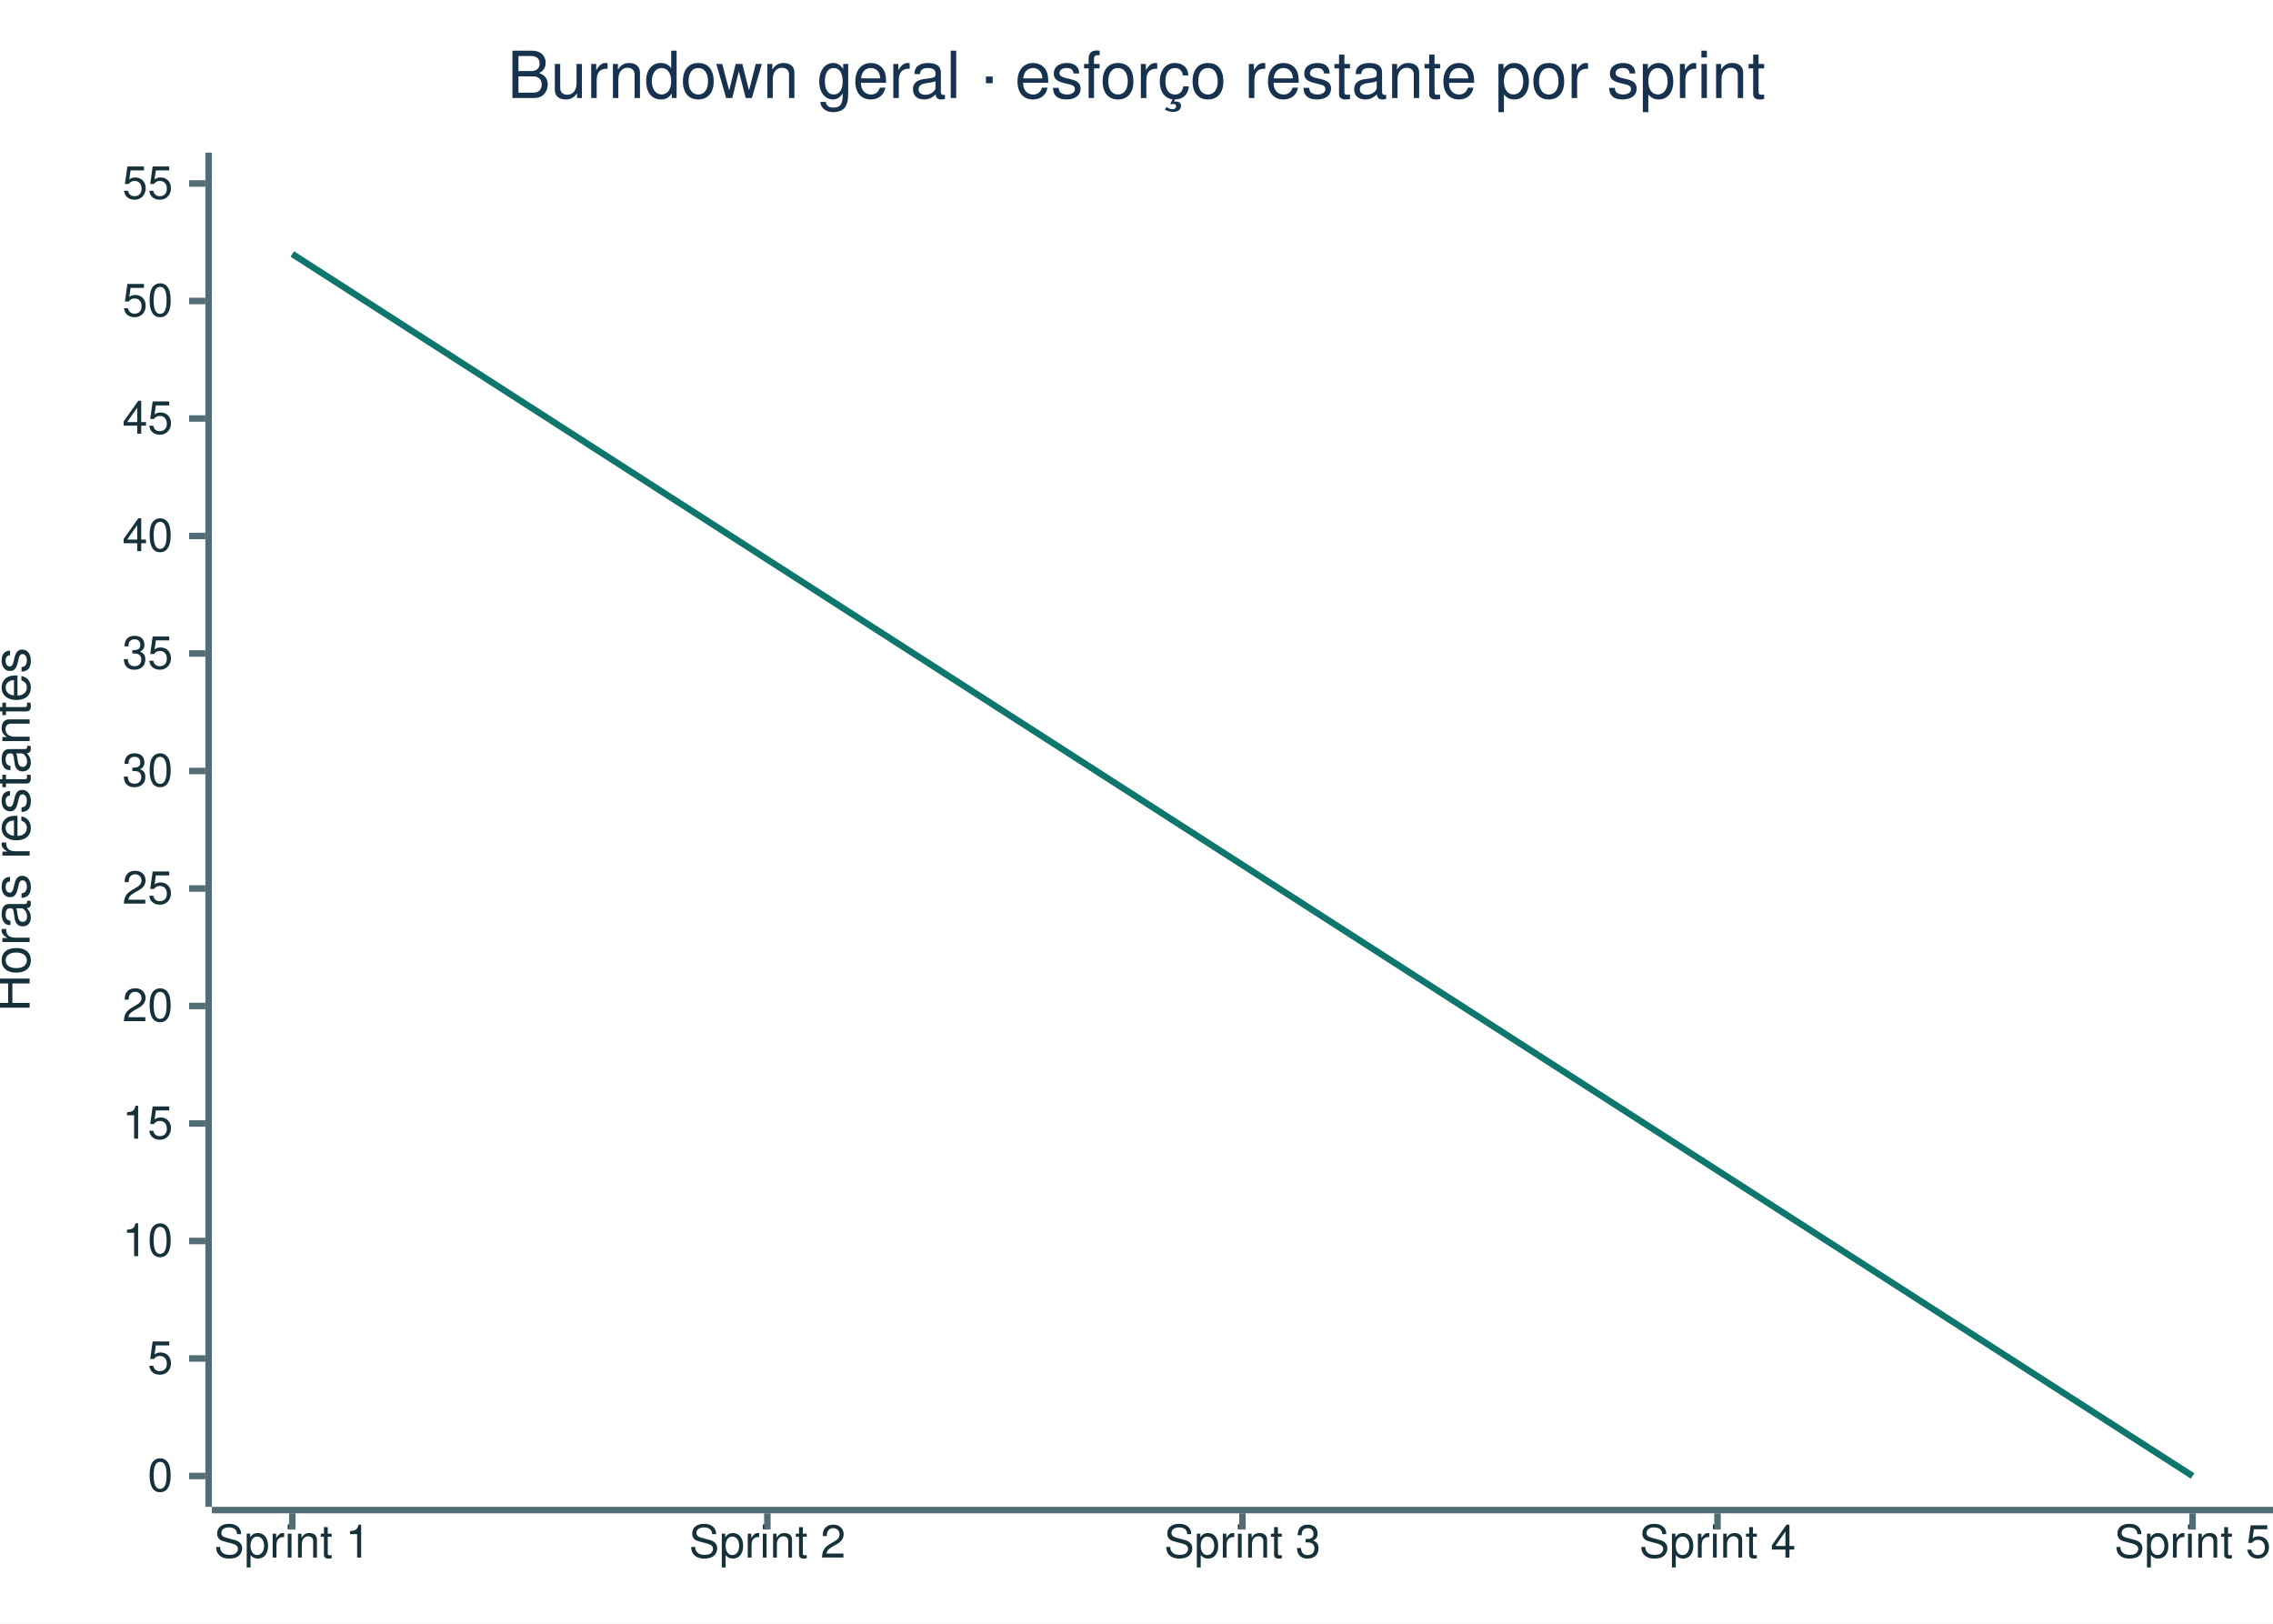
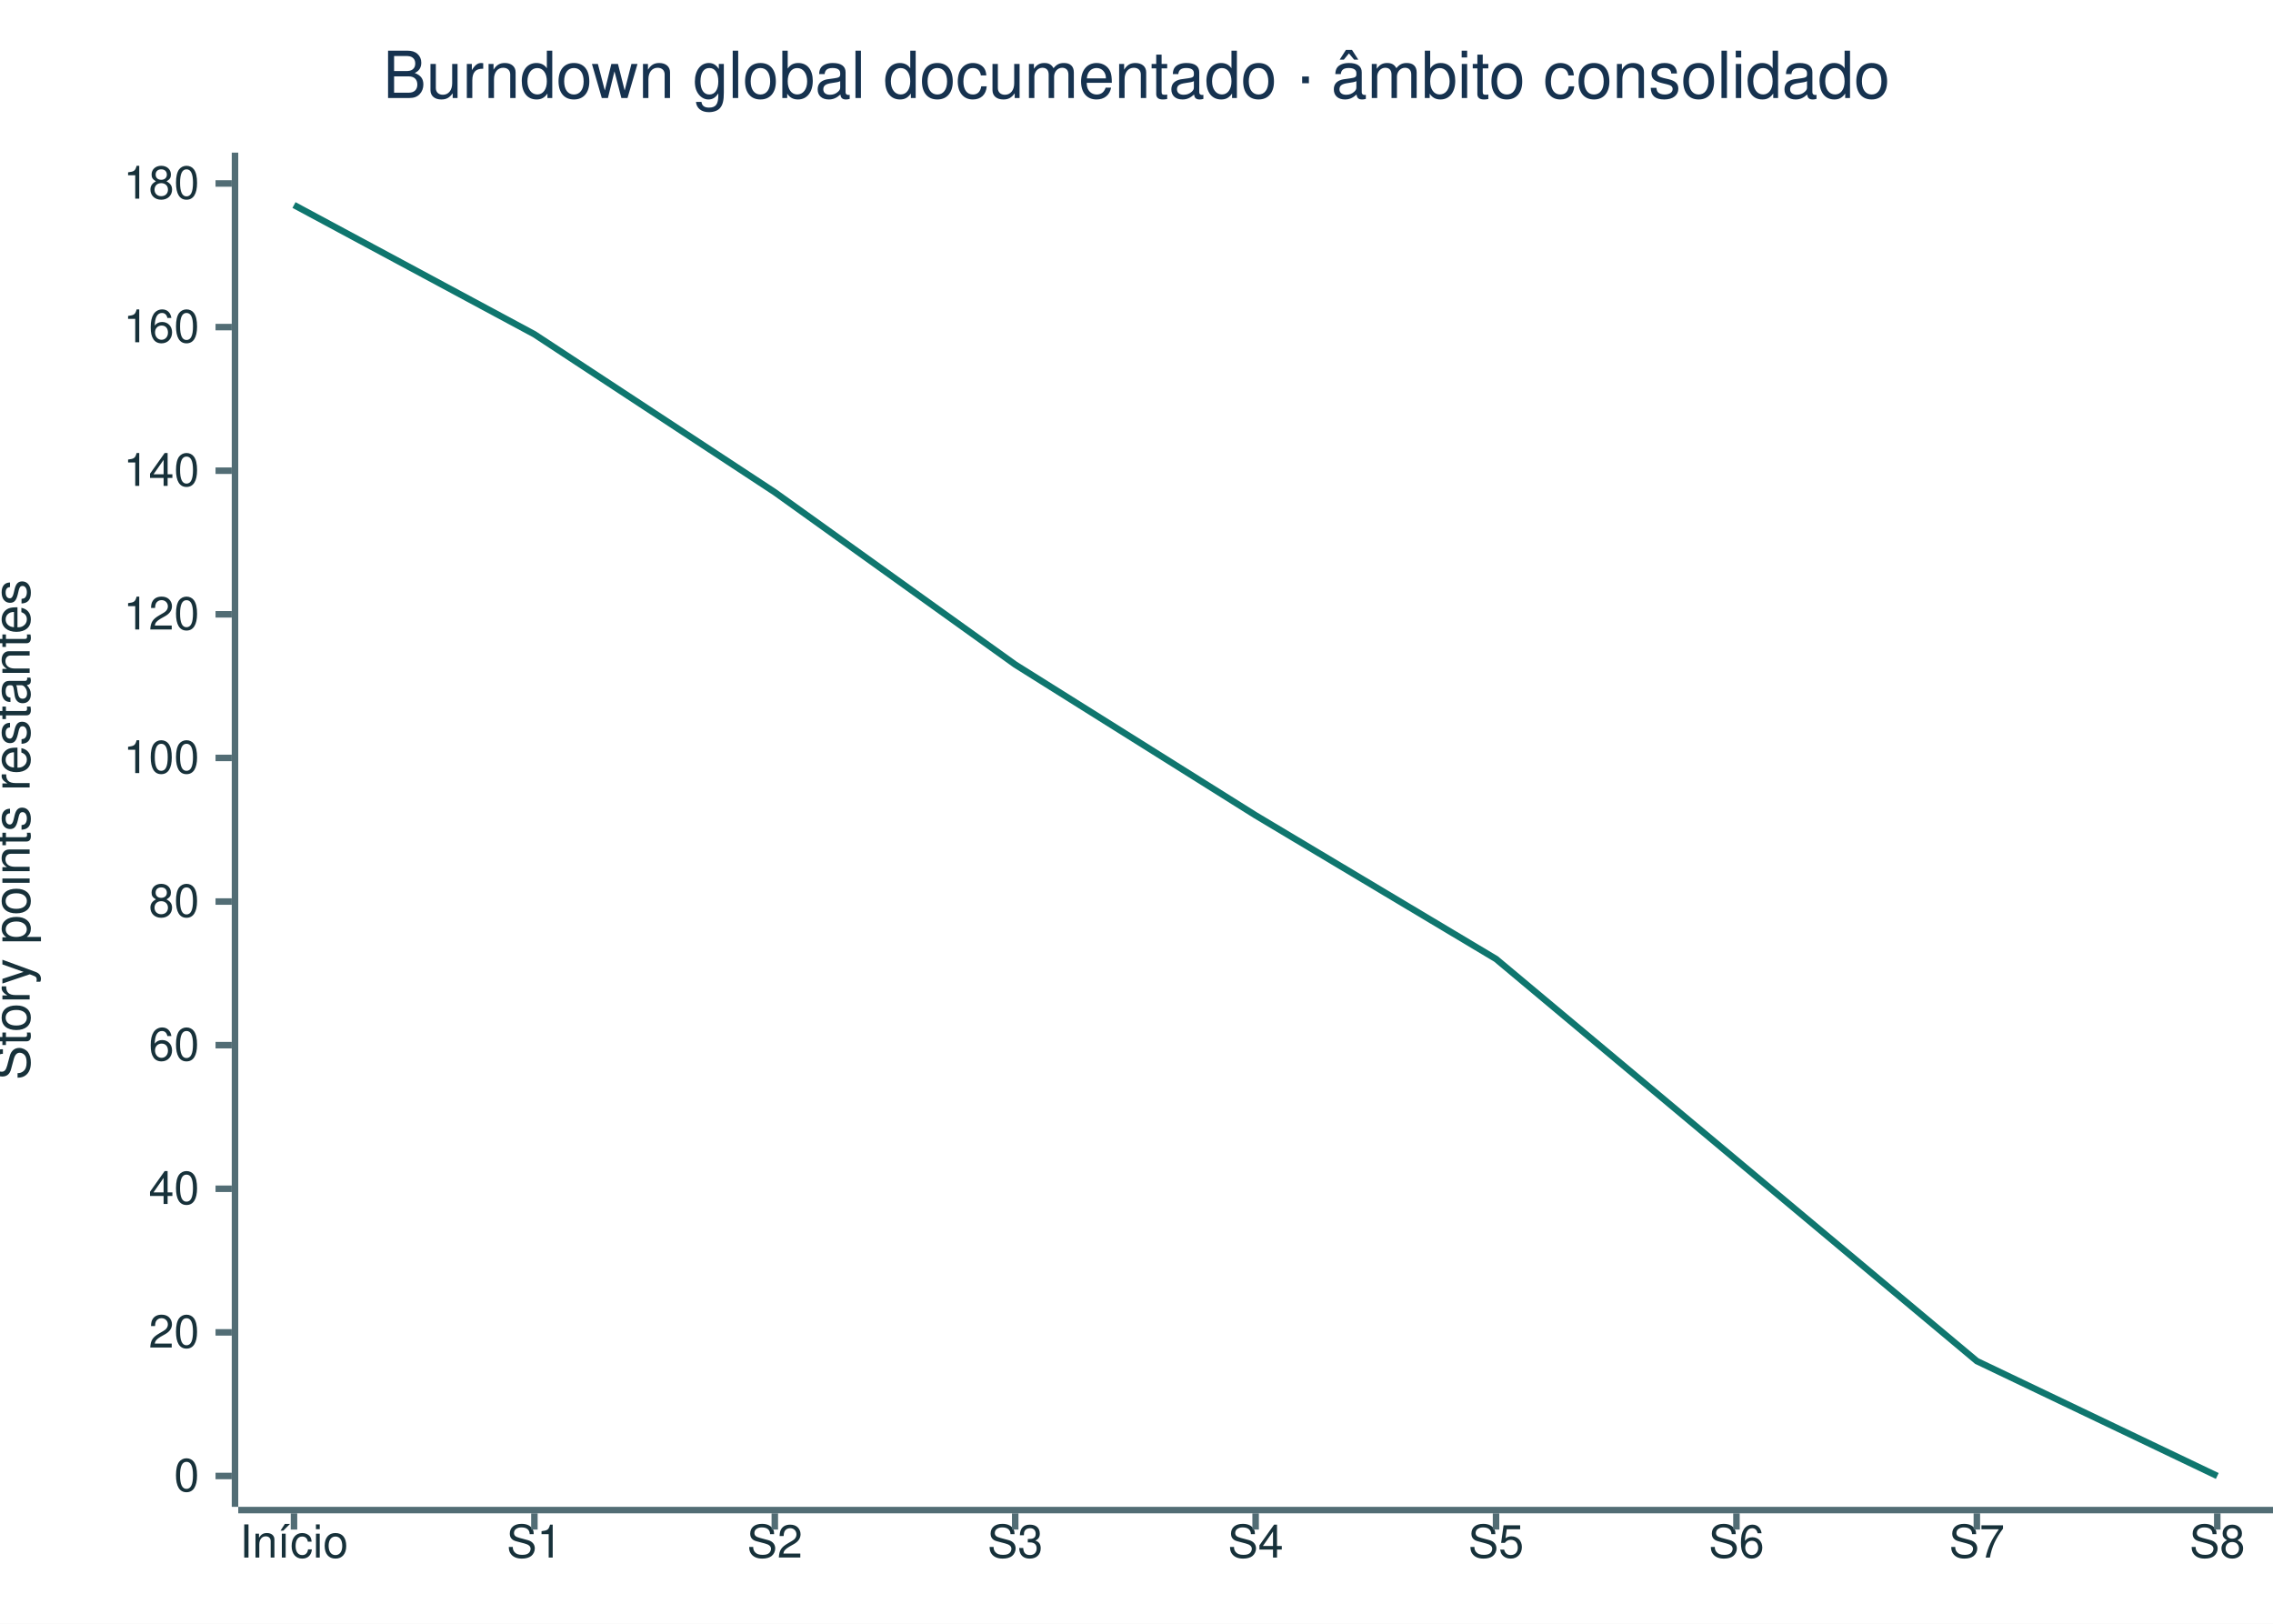
<svg xmlns="http://www.w3.org/2000/svg" id="my-svg" width="100%" style="max-width: 700px; background-color: white;" viewBox="0 0 700 500" role="graphics-document document" aria-roledescription="xychart">
  <style>#my-svg{font-family:Aptos,Avenir Next,Helvetica,Arial,sans-serif;font-size:17px;fill:#17313A;}@keyframes edge-animation-frame{from{stroke-dashoffset:0;}}@keyframes dash{to{stroke-dashoffset:0;}}#my-svg .edge-animation-slow{stroke-dasharray:9,5!important;stroke-dashoffset:900;animation:dash 50s linear infinite;stroke-linecap:round;}#my-svg .edge-animation-fast{stroke-dasharray:9,5!important;stroke-dashoffset:900;animation:dash 20s linear infinite;stroke-linecap:round;}#my-svg .error-icon{fill:#FFF3D6;}#my-svg .error-text{fill:#17313A;stroke:#17313A;}#my-svg .edge-thickness-normal{stroke-width:1px;}#my-svg .edge-thickness-thick{stroke-width:3.5px;}#my-svg .edge-pattern-solid{stroke-dasharray:0;}#my-svg .edge-thickness-invisible{stroke-width:0;fill:none;}#my-svg .edge-pattern-dashed{stroke-dasharray:3;}#my-svg .edge-pattern-dotted{stroke-dasharray:2;}#my-svg .marker{fill:#526D75;stroke:#526D75;}#my-svg .marker.cross{stroke:#526D75;}#my-svg svg{font-family:Aptos,Avenir Next,Helvetica,Arial,sans-serif;font-size:17px;}#my-svg p{margin:0;}#my-svg .node .neo-node{stroke:#0F766E;}#my-svg [data-look="neo"].node rect,#my-svg [data-look="neo"].cluster rect,#my-svg [data-look="neo"].node polygon{stroke:url(#my-svg-gradient);filter:drop-shadow( 1px 2px 2px rgba(185,185,185,1));}#my-svg [data-look="neo"].swimlane.cluster rect{filter:none;}#my-svg [data-look="neo"].node path{stroke:url(#my-svg-gradient);stroke-width:1px;}#my-svg [data-look="neo"].node .outer-path{filter:drop-shadow( 1px 2px 2px rgba(185,185,185,1));}#my-svg [data-look="neo"].node .neo-line path{stroke:#0F766E;filter:none;}#my-svg [data-look="neo"].node circle{stroke:url(#my-svg-gradient);filter:drop-shadow( 1px 2px 2px rgba(185,185,185,1));}#my-svg [data-look="neo"].node circle .state-start{fill:#000000;}#my-svg [data-look="neo"].icon-shape .icon{fill:url(#my-svg-gradient);filter:drop-shadow( 1px 2px 2px rgba(185,185,185,1));}#my-svg [data-look="neo"].icon-shape .icon-neo path{stroke:url(#my-svg-gradient);filter:drop-shadow( 1px 2px 2px rgba(185,185,185,1));}#my-svg :root{--mermaid-font-family:"trebuchet ms",verdana,arial,sans-serif;}</style>
  <g />
  <g class="main">
    <rect width="700" height="500" class="background" fill="#FFFFFF" />
    <g class="chart-title">
-       <text x="0" y="0" fill="#16324F" font-size="20" dominant-baseline="middle" text-anchor="middle" transform="translate(350, 23.5) rotate(0)">Burndown geral · esforço restante por sprint</text>
+       <text x="0" y="0" fill="#16324F" font-size="20" dominant-baseline="middle" text-anchor="middle" transform="translate(350, 23.5) rotate(0)">Burndown global documentado · âmbito consolidado</text>
    </g>
    <g class="plot">
      <g class="line-plot-0">
-         <path d="M90.016,78.209L236.32,172.282L382.625,266.355L528.93,360.427L675.234,454.5" fill="none" stroke="#0F766E" stroke-width="2" />
+         <path d="M90.539,63.133L164.576,102.933L238.613,151.578L312.65,204.644L386.688,251.078L460.725,295.3L534.762,357.211L608.799,419.122L682.836,454.5" fill="none" stroke="#0F766E" stroke-width="2" />
      </g>
    </g>
    <g class="bottom-axis">
      <g class="axis-line">
-         <path d="M 65.25,465 L 700,465" fill="none" stroke="#526D75" stroke-width="2" />
+         <path d="M 73.375,465 L 700,465" fill="none" stroke="#526D75" stroke-width="2" />
      </g>
      <g class="label">
-         <text x="0" y="0" fill="#17313A" font-size="14" dominant-baseline="text-before-edge" text-anchor="middle" transform="translate(90.01563, 476) rotate(0)">Sprint 1</text>
-         <text x="0" y="0" fill="#17313A" font-size="14" dominant-baseline="text-before-edge" text-anchor="middle" transform="translate(236.3203, 476) rotate(0)">Sprint 2</text>
-         <text x="0" y="0" fill="#17313A" font-size="14" dominant-baseline="text-before-edge" text-anchor="middle" transform="translate(382.625, 476) rotate(0)">Sprint 3</text>
-         <text x="0" y="0" fill="#17313A" font-size="14" dominant-baseline="text-before-edge" text-anchor="middle" transform="translate(528.9297, 476) rotate(0)">Sprint 4</text>
-         <text x="0" y="0" fill="#17313A" font-size="14" dominant-baseline="text-before-edge" text-anchor="middle" transform="translate(675.2344, 476) rotate(0)">Sprint 5</text>
+         <text x="0" y="0" fill="#17313A" font-size="14" dominant-baseline="text-before-edge" text-anchor="middle" transform="translate(90.53906, 476) rotate(0)">Início</text>
+         <text x="0" y="0" fill="#17313A" font-size="14" dominant-baseline="text-before-edge" text-anchor="middle" transform="translate(164.5762, 476) rotate(0)">S1</text>
+         <text x="0" y="0" fill="#17313A" font-size="14" dominant-baseline="text-before-edge" text-anchor="middle" transform="translate(238.6133, 476) rotate(0)">S2</text>
+         <text x="0" y="0" fill="#17313A" font-size="14" dominant-baseline="text-before-edge" text-anchor="middle" transform="translate(312.6504, 476) rotate(0)">S3</text>
+         <text x="0" y="0" fill="#17313A" font-size="14" dominant-baseline="text-before-edge" text-anchor="middle" transform="translate(386.6875, 476) rotate(0)">S4</text>
+         <text x="0" y="0" fill="#17313A" font-size="14" dominant-baseline="text-before-edge" text-anchor="middle" transform="translate(460.7246, 476) rotate(0)">S5</text>
+         <text x="0" y="0" fill="#17313A" font-size="14" dominant-baseline="text-before-edge" text-anchor="middle" transform="translate(534.7617, 476) rotate(0)">S6</text>
+         <text x="0" y="0" fill="#17313A" font-size="14" dominant-baseline="text-before-edge" text-anchor="middle" transform="translate(608.7988, 476) rotate(0)">S7</text>
+         <text x="0" y="0" fill="#17313A" font-size="14" dominant-baseline="text-before-edge" text-anchor="middle" transform="translate(682.8359, 476) rotate(0)">S8</text>
      </g>
      <g class="ticks">
-         <path d="M 90.016,466 L 90.016,471" fill="none" stroke="#526D75" stroke-width="2" />
-         <path d="M 236.32,466 L 236.32,471" fill="none" stroke="#526D75" stroke-width="2" />
-         <path d="M 382.625,466 L 382.625,471" fill="none" stroke="#526D75" stroke-width="2" />
-         <path d="M 528.93,466 L 528.93,471" fill="none" stroke="#526D75" stroke-width="2" />
-         <path d="M 675.234,466 L 675.234,471" fill="none" stroke="#526D75" stroke-width="2" />
+         <path d="M 90.539,466 L 90.539,471" fill="none" stroke="#526D75" stroke-width="2" />
+         <path d="M 164.576,466 L 164.576,471" fill="none" stroke="#526D75" stroke-width="2" />
+         <path d="M 238.613,466 L 238.613,471" fill="none" stroke="#526D75" stroke-width="2" />
+         <path d="M 312.65,466 L 312.65,471" fill="none" stroke="#526D75" stroke-width="2" />
+         <path d="M 386.688,466 L 386.688,471" fill="none" stroke="#526D75" stroke-width="2" />
+         <path d="M 460.725,466 L 460.725,471" fill="none" stroke="#526D75" stroke-width="2" />
+         <path d="M 534.762,466 L 534.762,471" fill="none" stroke="#526D75" stroke-width="2" />
+         <path d="M 608.799,466 L 608.799,471" fill="none" stroke="#526D75" stroke-width="2" />
+         <path d="M 682.836,466 L 682.836,471" fill="none" stroke="#526D75" stroke-width="2" />
      </g>
    </g>
    <g class="left-axis">
      <g class="axisl-line">
-         <path d="M 64.25,47 L 64.25,464" fill="none" stroke="#526D75" stroke-width="2" />
+         <path d="M 72.375,47 L 72.375,464" fill="none" stroke="#526D75" stroke-width="2" />
      </g>
      <g class="label">
-         <text x="0" y="0" fill="#17313A" font-size="14" dominant-baseline="middle" text-anchor="end" transform="translate(53.25, 56.5) rotate(0)">55</text>
-         <text x="0" y="0" fill="#17313A" font-size="14" dominant-baseline="middle" text-anchor="end" transform="translate(53.25, 92.68182) rotate(0)">50</text>
-         <text x="0" y="0" fill="#17313A" font-size="14" dominant-baseline="middle" text-anchor="end" transform="translate(53.25, 128.8636) rotate(0)">45</text>
-         <text x="0" y="0" fill="#17313A" font-size="14" dominant-baseline="middle" text-anchor="end" transform="translate(53.25, 165.0455) rotate(0)">40</text>
-         <text x="0" y="0" fill="#17313A" font-size="14" dominant-baseline="middle" text-anchor="end" transform="translate(53.25, 201.2273) rotate(0)">35</text>
-         <text x="0" y="0" fill="#17313A" font-size="14" dominant-baseline="middle" text-anchor="end" transform="translate(53.25, 237.4091) rotate(0)">30</text>
-         <text x="0" y="0" fill="#17313A" font-size="14" dominant-baseline="middle" text-anchor="end" transform="translate(53.25, 273.5909) rotate(0)">25</text>
-         <text x="0" y="0" fill="#17313A" font-size="14" dominant-baseline="middle" text-anchor="end" transform="translate(53.25, 309.7727) rotate(0)">20</text>
-         <text x="0" y="0" fill="#17313A" font-size="14" dominant-baseline="middle" text-anchor="end" transform="translate(53.25, 345.9545) rotate(0)">15</text>
-         <text x="0" y="0" fill="#17313A" font-size="14" dominant-baseline="middle" text-anchor="end" transform="translate(53.25, 382.1364) rotate(0)">10</text>
-         <text x="0" y="0" fill="#17313A" font-size="14" dominant-baseline="middle" text-anchor="end" transform="translate(53.25, 418.3182) rotate(0)">5</text>
-         <text x="0" y="0" fill="#17313A" font-size="14" dominant-baseline="middle" text-anchor="end" transform="translate(53.25, 454.5) rotate(0)">0</text>
+         <text x="0" y="0" fill="#17313A" font-size="14" dominant-baseline="middle" text-anchor="end" transform="translate(61.375, 56.5) rotate(0)">180</text>
+         <text x="0" y="0" fill="#17313A" font-size="14" dominant-baseline="middle" text-anchor="end" transform="translate(61.375, 100.7222) rotate(0)">160</text>
+         <text x="0" y="0" fill="#17313A" font-size="14" dominant-baseline="middle" text-anchor="end" transform="translate(61.375, 144.9444) rotate(0)">140</text>
+         <text x="0" y="0" fill="#17313A" font-size="14" dominant-baseline="middle" text-anchor="end" transform="translate(61.375, 189.1667) rotate(0)">120</text>
+         <text x="0" y="0" fill="#17313A" font-size="14" dominant-baseline="middle" text-anchor="end" transform="translate(61.375, 233.3889) rotate(0)">100</text>
+         <text x="0" y="0" fill="#17313A" font-size="14" dominant-baseline="middle" text-anchor="end" transform="translate(61.375, 277.6111) rotate(0)">80</text>
+         <text x="0" y="0" fill="#17313A" font-size="14" dominant-baseline="middle" text-anchor="end" transform="translate(61.375, 321.8333) rotate(0)">60</text>
+         <text x="0" y="0" fill="#17313A" font-size="14" dominant-baseline="middle" text-anchor="end" transform="translate(61.375, 366.0556) rotate(0)">40</text>
+         <text x="0" y="0" fill="#17313A" font-size="14" dominant-baseline="middle" text-anchor="end" transform="translate(61.375, 410.2778) rotate(0)">20</text>
+         <text x="0" y="0" fill="#17313A" font-size="14" dominant-baseline="middle" text-anchor="end" transform="translate(61.375, 454.5) rotate(0)">0</text>
      </g>
      <g class="ticks">
-         <path d="M 63.25,56.5 L 58.25,56.5" fill="none" stroke="#526D75" stroke-width="2" />
-         <path d="M 63.25,92.682 L 58.25,92.682" fill="none" stroke="#526D75" stroke-width="2" />
-         <path d="M 63.25,128.864 L 58.25,128.864" fill="none" stroke="#526D75" stroke-width="2" />
-         <path d="M 63.25,165.045 L 58.25,165.045" fill="none" stroke="#526D75" stroke-width="2" />
-         <path d="M 63.25,201.227 L 58.25,201.227" fill="none" stroke="#526D75" stroke-width="2" />
-         <path d="M 63.25,237.409 L 58.25,237.409" fill="none" stroke="#526D75" stroke-width="2" />
-         <path d="M 63.25,273.591 L 58.25,273.591" fill="none" stroke="#526D75" stroke-width="2" />
-         <path d="M 63.25,309.773 L 58.25,309.773" fill="none" stroke="#526D75" stroke-width="2" />
-         <path d="M 63.25,345.955 L 58.25,345.955" fill="none" stroke="#526D75" stroke-width="2" />
-         <path d="M 63.25,382.136 L 58.25,382.136" fill="none" stroke="#526D75" stroke-width="2" />
-         <path d="M 63.25,418.318 L 58.25,418.318" fill="none" stroke="#526D75" stroke-width="2" />
-         <path d="M 63.25,454.5 L 58.25,454.5" fill="none" stroke="#526D75" stroke-width="2" />
+         <path d="M 71.375,56.5 L 66.375,56.5" fill="none" stroke="#526D75" stroke-width="2" />
+         <path d="M 71.375,100.722 L 66.375,100.722" fill="none" stroke="#526D75" stroke-width="2" />
+         <path d="M 71.375,144.944 L 66.375,144.944" fill="none" stroke="#526D75" stroke-width="2" />
+         <path d="M 71.375,189.167 L 66.375,189.167" fill="none" stroke="#526D75" stroke-width="2" />
+         <path d="M 71.375,233.389 L 66.375,233.389" fill="none" stroke="#526D75" stroke-width="2" />
+         <path d="M 71.375,277.611 L 66.375,277.611" fill="none" stroke="#526D75" stroke-width="2" />
+         <path d="M 71.375,321.833 L 66.375,321.833" fill="none" stroke="#526D75" stroke-width="2" />
+         <path d="M 71.375,366.056 L 66.375,366.056" fill="none" stroke="#526D75" stroke-width="2" />
+         <path d="M 71.375,410.278 L 66.375,410.278" fill="none" stroke="#526D75" stroke-width="2" />
+         <path d="M 71.375,454.5 L 66.375,454.5" fill="none" stroke="#526D75" stroke-width="2" />
      </g>
      <g class="title">
-         <text x="0" y="0" fill="#17313A" font-size="16" dominant-baseline="text-before-edge" text-anchor="middle" transform="translate(5, 255.5) rotate(270)">Horas restantes</text>
+         <text x="0" y="0" fill="#17313A" font-size="16" dominant-baseline="text-before-edge" text-anchor="middle" transform="translate(5, 255.5) rotate(270)">Story points restantes</text>
      </g>
    </g>
  </g>
  <g class="mermaid-tmp-group" />
</svg>
